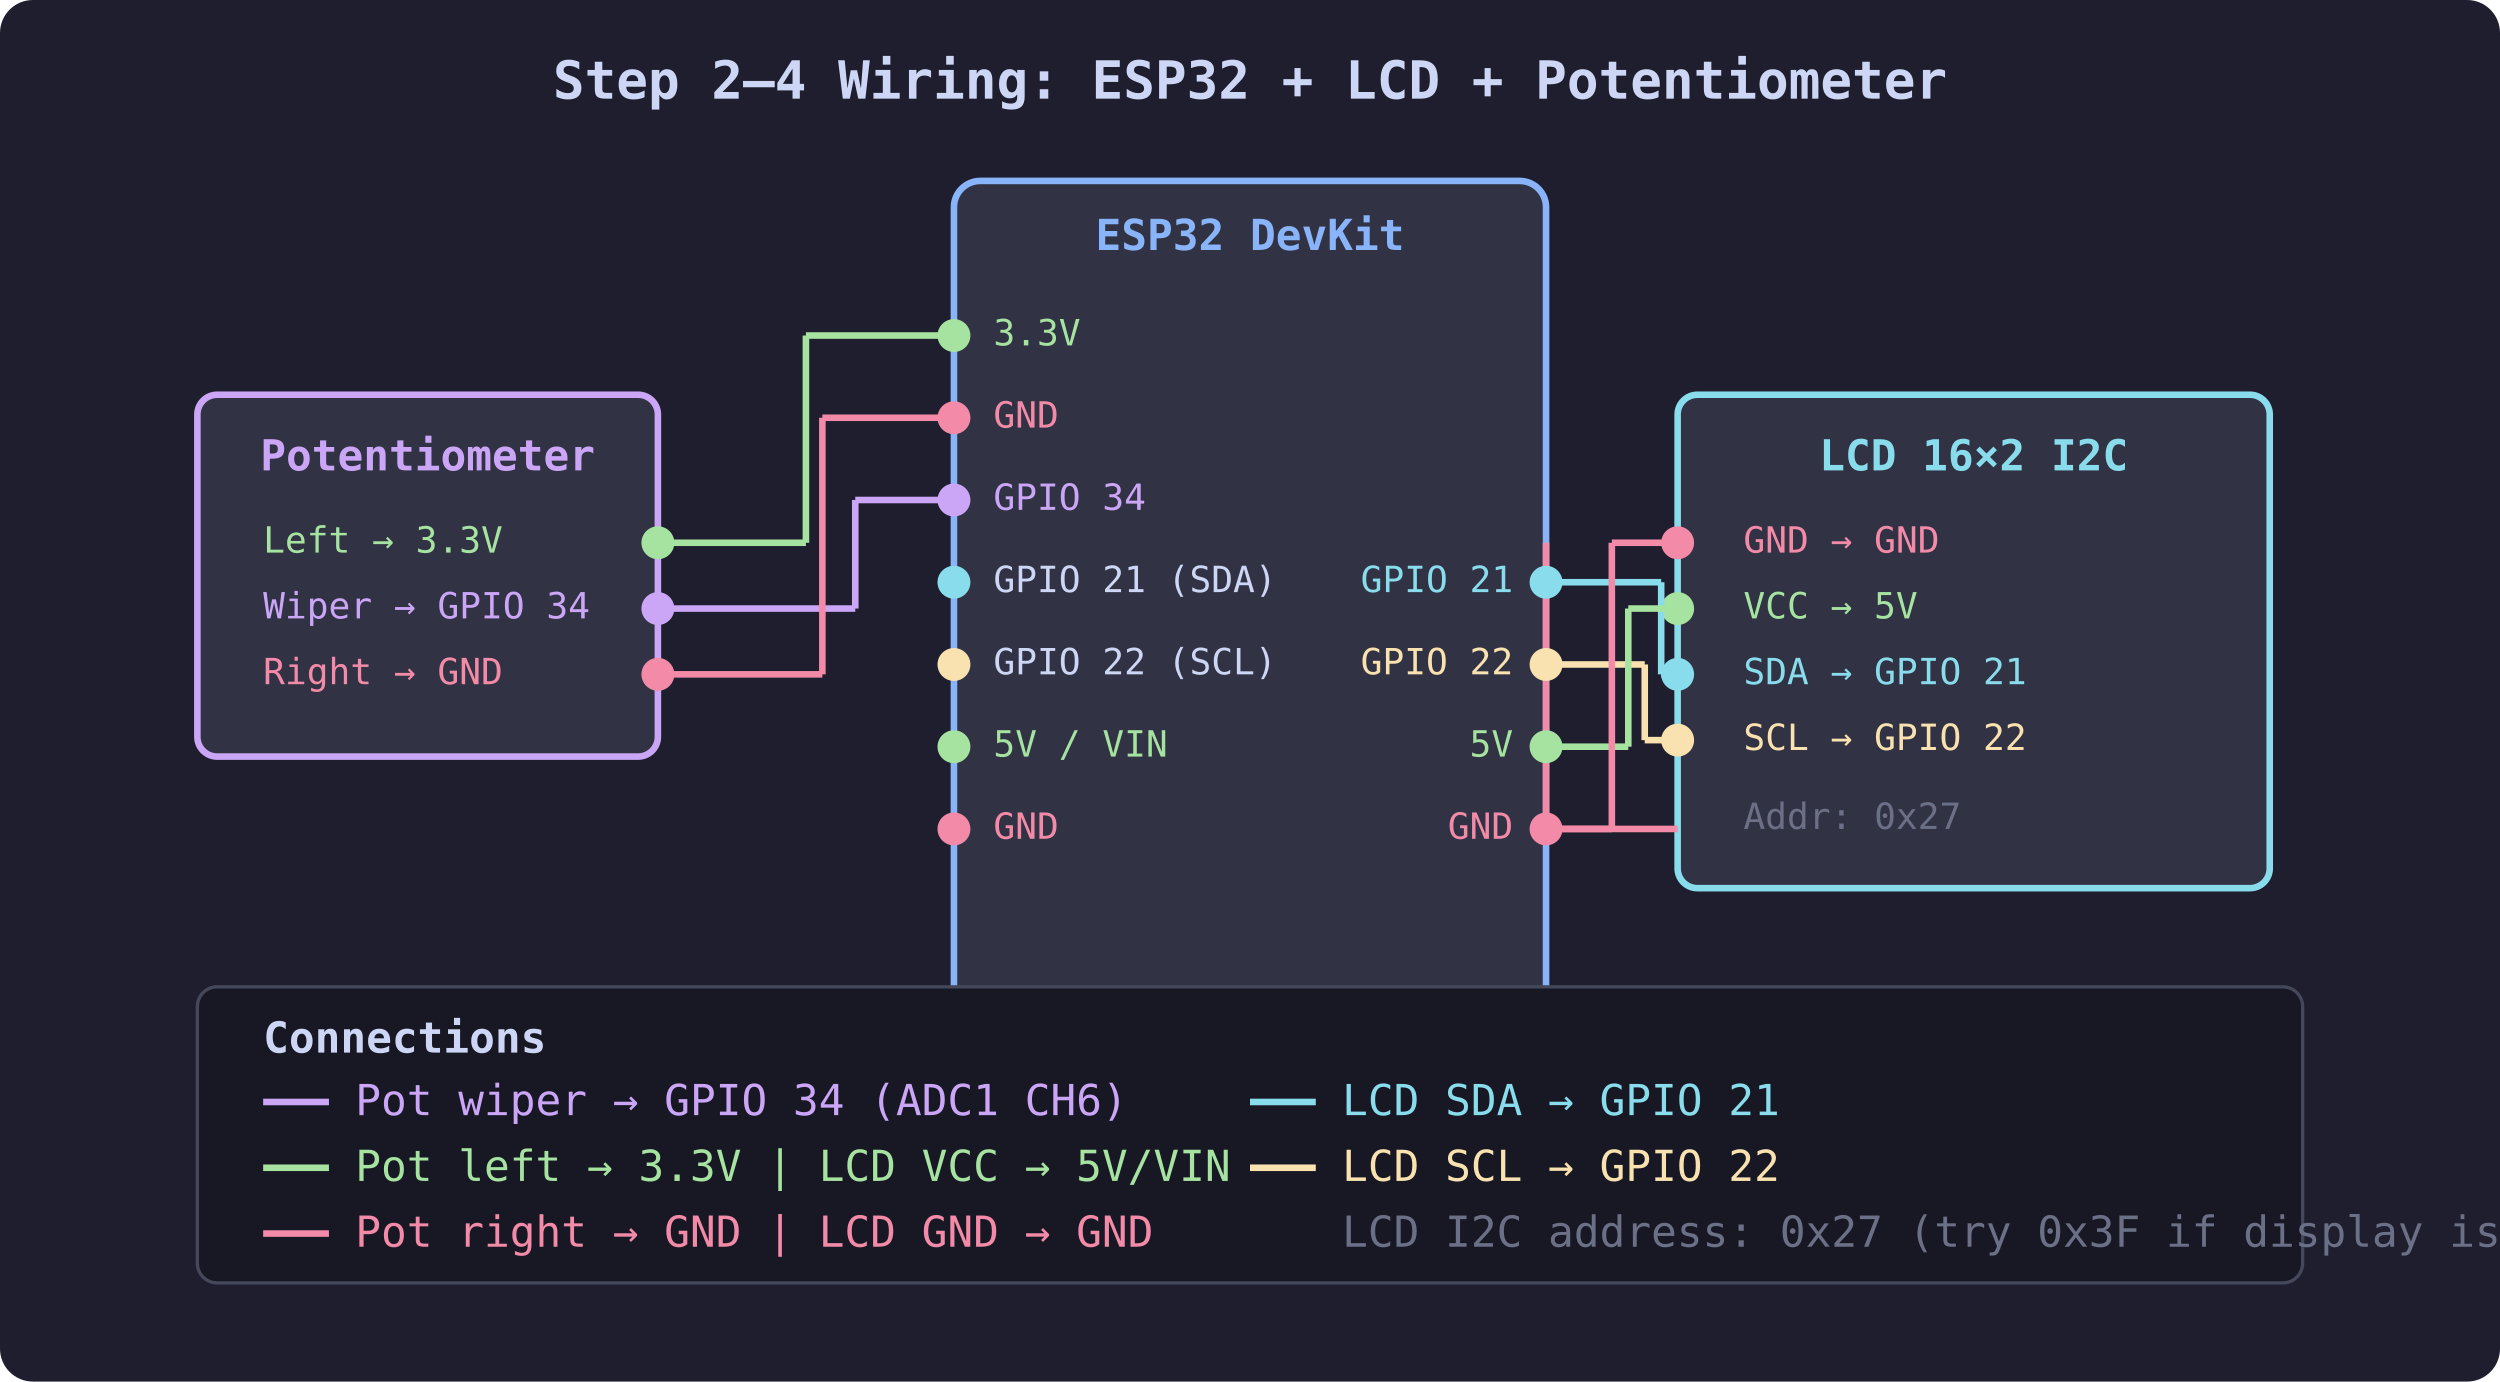
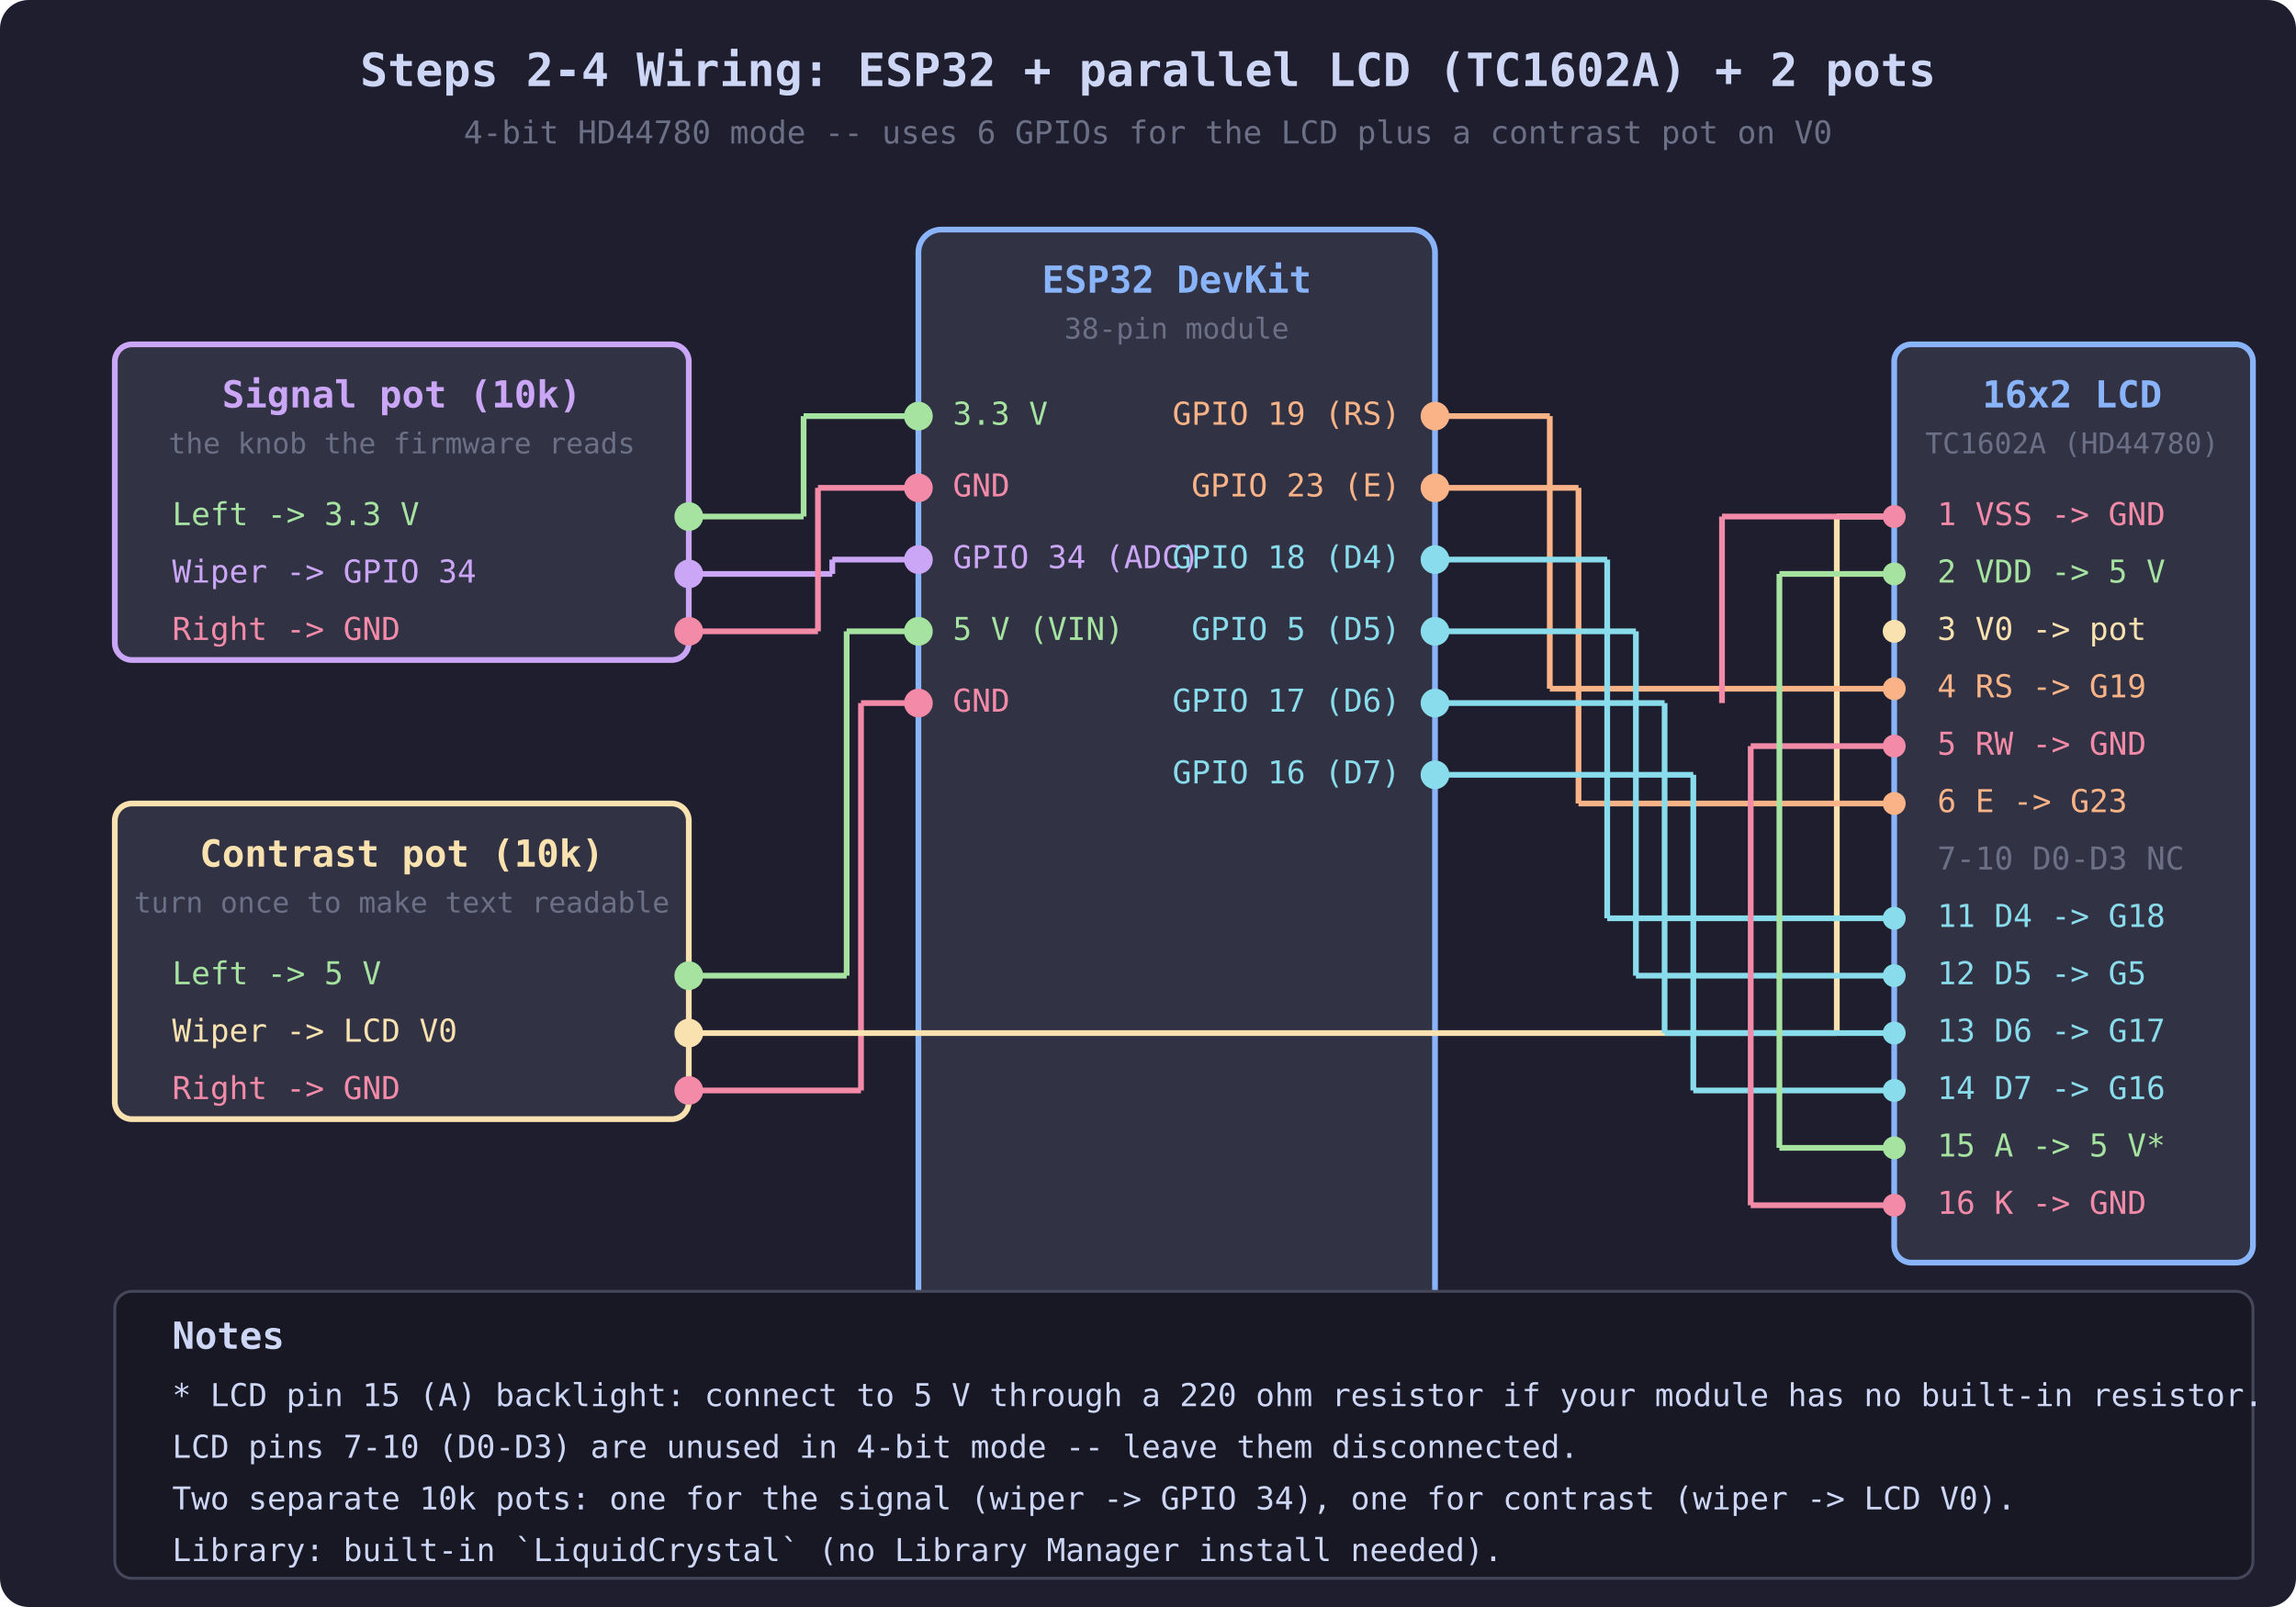
- <svg xmlns="http://www.w3.org/2000/svg" viewBox="0 0 760 420" font-family="monospace" font-size="13">
-   <rect width="760" height="420" fill="#1e1e2e" rx="10" />
-   <text x="380" y="30" text-anchor="middle" fill="#cdd6f4" font-size="16" font-weight="bold">Step 2–4 Wiring: ESP32 + LCD + Potentiometer</text>
-   <rect x="290" y="55" width="180" height="310" rx="8" fill="#313244" stroke="#89b4fa" stroke-width="2" />
-   <text x="380" y="76" text-anchor="middle" fill="#89b4fa" font-weight="bold">ESP32 DevKit</text>
-   <text x="302" y="105" fill="#a6e3a1" font-size="11">3.3V</text>
-   <text x="302" y="130" fill="#f38ba8" font-size="11">GND</text>
-   <text x="302" y="155" fill="#cba6f7" font-size="11">GPIO 34</text>
-   <text x="302" y="180" fill="#cdd6f4" font-size="11">GPIO 21 (SDA)</text>
-   <text x="302" y="205" fill="#cdd6f4" font-size="11">GPIO 22 (SCL)</text>
-   <text x="302" y="230" fill="#a6e3a1" font-size="11">5V / VIN</text>
-   <text x="302" y="255" fill="#f38ba8" font-size="11">GND</text>
-   <circle cx="290" cy="102" r="5" fill="#a6e3a1" />
-   <circle cx="290" cy="127" r="5" fill="#f38ba8" />
-   <circle cx="290" cy="152" r="5" fill="#cba6f7" />
-   <circle cx="290" cy="177" r="5" fill="#89dceb" />
-   <circle cx="290" cy="202" r="5" fill="#f9e2af" />
-   <circle cx="290" cy="227" r="5" fill="#a6e3a1" />
-   <circle cx="290" cy="252" r="5" fill="#f38ba8" />
-   <rect x="60" y="120" width="140" height="110" rx="6" fill="#313244" stroke="#cba6f7" stroke-width="2" />
-   <text x="130" y="143" text-anchor="middle" fill="#cba6f7" font-weight="bold">Potentiometer</text>
-   <text x="80" y="168" fill="#a6e3a1" font-size="11">Left  → 3.3V</text>
-   <text x="80" y="188" fill="#cba6f7" font-size="11">Wiper → GPIO 34</text>
-   <text x="80" y="208" fill="#f38ba8" font-size="11">Right → GND</text>
-   <circle cx="200" cy="165" r="5" fill="#a6e3a1" />
-   <circle cx="200" cy="185" r="5" fill="#cba6f7" />
-   <circle cx="200" cy="205" r="5" fill="#f38ba8" />
-   <line x1="200" y1="165" x2="245" y2="165" stroke="#a6e3a1" stroke-width="2" />
-   <line x1="245" y1="165" x2="245" y2="102" stroke="#a6e3a1" stroke-width="2" />
-   <line x1="245" y1="102" x2="290" y2="102" stroke="#a6e3a1" stroke-width="2" />
-   <line x1="200" y1="185" x2="260" y2="185" stroke="#cba6f7" stroke-width="2" />
-   <line x1="260" y1="185" x2="260" y2="152" stroke="#cba6f7" stroke-width="2" />
-   <line x1="260" y1="152" x2="290" y2="152" stroke="#cba6f7" stroke-width="2" />
-   <line x1="200" y1="205" x2="250" y2="205" stroke="#f38ba8" stroke-width="2" />
-   <line x1="250" y1="205" x2="250" y2="127" stroke="#f38ba8" stroke-width="2" />
-   <line x1="250" y1="127" x2="290" y2="127" stroke="#f38ba8" stroke-width="2" />
-   <rect x="510" y="120" width="180" height="150" rx="6" fill="#313244" stroke="#89dceb" stroke-width="2" />
-   <text x="600" y="143" text-anchor="middle" fill="#89dceb" font-weight="bold">LCD 16×2 I2C</text>
-   <text x="530" y="168" fill="#f38ba8" font-size="11">GND  → GND</text>
-   <text x="530" y="188" fill="#a6e3a1" font-size="11">VCC  → 5V</text>
-   <text x="530" y="208" fill="#89dceb" font-size="11">SDA  → GPIO 21</text>
-   <text x="530" y="228" fill="#f9e2af" font-size="11">SCL  → GPIO 22</text>
-   <text x="530" y="252" fill="#6c7086" font-size="11">Addr: 0x27</text>
-   <circle cx="510" cy="165" r="5" fill="#f38ba8" />
-   <circle cx="510" cy="185" r="5" fill="#a6e3a1" />
-   <circle cx="510" cy="205" r="5" fill="#89dceb" />
-   <circle cx="510" cy="225" r="5" fill="#f9e2af" />
-   <line x1="470" y1="252" x2="470" y2="165" stroke="#f38ba8" stroke-width="2" />
-   <line x1="470" y1="252" x2="470" y2="252" stroke="#f38ba8" stroke-width="2" />
-   <line x1="470" y1="252" x2="510" y2="252" stroke="#f38ba8" stroke-width="2" />
-   <line x1="470" y1="252" x2="510" y2="252" stroke="none" />
-   <circle cx="470" cy="177" r="5" fill="#89dceb" />
-   <circle cx="470" cy="202" r="5" fill="#f9e2af" />
-   <circle cx="470" cy="227" r="5" fill="#a6e3a1" />
-   <circle cx="470" cy="252" r="5" fill="#f38ba8" />
-   <line x1="470" y1="177" x2="505" y2="177" stroke="#89dceb" stroke-width="2" />
-   <line x1="505" y1="177" x2="505" y2="205" stroke="#89dceb" stroke-width="2" />
-   <line x1="505" y1="205" x2="510" y2="205" stroke="#89dceb" stroke-width="2" />
-   <line x1="470" y1="202" x2="500" y2="202" stroke="#f9e2af" stroke-width="2" />
-   <line x1="500" y1="202" x2="500" y2="225" stroke="#f9e2af" stroke-width="2" />
-   <line x1="500" y1="225" x2="510" y2="225" stroke="#f9e2af" stroke-width="2" />
-   <line x1="470" y1="227" x2="495" y2="227" stroke="#a6e3a1" stroke-width="2" />
-   <line x1="495" y1="227" x2="495" y2="185" stroke="#a6e3a1" stroke-width="2" />
-   <line x1="495" y1="185" x2="510" y2="185" stroke="#a6e3a1" stroke-width="2" />
-   <line x1="470" y1="252" x2="490" y2="252" stroke="#f38ba8" stroke-width="2" />
-   <line x1="490" y1="252" x2="490" y2="165" stroke="#f38ba8" stroke-width="2" />
-   <line x1="490" y1="165" x2="510" y2="165" stroke="#f38ba8" stroke-width="2" />
-   <text x="460" y="180" text-anchor="end" fill="#89dceb" font-size="11">GPIO 21</text>
-   <text x="460" y="205" text-anchor="end" fill="#f9e2af" font-size="11">GPIO 22</text>
-   <text x="460" y="230" text-anchor="end" fill="#a6e3a1" font-size="11">5V</text>
-   <text x="460" y="255" text-anchor="end" fill="#f38ba8" font-size="11">GND</text>
-   <rect x="60" y="300" width="640" height="90" rx="6" fill="#181825" stroke="#45475a" stroke-width="1" />
-   <text x="80" y="320" fill="#cdd6f4" font-weight="bold">Connections</text>
-   <line x1="80" y1="335" x2="100" y2="335" stroke="#cba6f7" stroke-width="2" />
-   <text x="108" y="339" fill="#cba6f7">Pot wiper → GPIO 34 (ADC1 CH6)</text>
-   <line x1="80" y1="355" x2="100" y2="355" stroke="#a6e3a1" stroke-width="2" />
-   <text x="108" y="359" fill="#a6e3a1">Pot left → 3.3V    |    LCD VCC → 5V/VIN</text>
-   <line x1="80" y1="375" x2="100" y2="375" stroke="#f38ba8" stroke-width="2" />
-   <text x="108" y="379" fill="#f38ba8">Pot right → GND    |    LCD GND → GND</text>
-   <line x1="380" y1="335" x2="400" y2="335" stroke="#89dceb" stroke-width="2" />
-   <text x="408" y="339" fill="#89dceb">LCD SDA → GPIO 21</text>
-   <line x1="380" y1="355" x2="400" y2="355" stroke="#f9e2af" stroke-width="2" />
-   <text x="408" y="359" fill="#f9e2af">LCD SCL → GPIO 22</text>
-   <text x="408" y="379" fill="#6c7086">LCD I2C address: 0x27  (try 0x3F if display is blank)</text>
+ <svg xmlns="http://www.w3.org/2000/svg" viewBox="0 0 800 560" font-family="monospace" font-size="13">
+   <rect width="800" height="560" fill="#1e1e2e" rx="10" />
+   <text x="400" y="30" text-anchor="middle" fill="#cdd6f4" font-size="16" font-weight="bold">Steps 2-4 Wiring: ESP32 + parallel LCD (TC1602A) + 2 pots</text>
+   <text x="400" y="50" text-anchor="middle" fill="#6c7086" font-size="11">4-bit HD44780 mode -- uses 6 GPIOs for the LCD plus a contrast pot on V0</text>
+   <rect x="320" y="80" width="180" height="430" rx="8" fill="#313244" stroke="#89b4fa" stroke-width="2" />
+   <text x="410" y="102" text-anchor="middle" fill="#89b4fa" font-weight="bold">ESP32 DevKit</text>
+   <text x="410" y="118" text-anchor="middle" fill="#6c7086" font-size="10">38-pin module</text>
+   <text x="332" y="148" fill="#a6e3a1" font-size="11">3.3 V</text>
+   <text x="332" y="173" fill="#f38ba8" font-size="11">GND</text>
+   <text x="332" y="198" fill="#cba6f7" font-size="11">GPIO 34 (ADC)</text>
+   <text x="332" y="223" fill="#a6e3a1" font-size="11">5 V (VIN)</text>
+   <text x="332" y="248" fill="#f38ba8" font-size="11">GND</text>
+   <circle cx="320" cy="145" r="5" fill="#a6e3a1" />
+   <circle cx="320" cy="170" r="5" fill="#f38ba8" />
+   <circle cx="320" cy="195" r="5" fill="#cba6f7" />
+   <circle cx="320" cy="220" r="5" fill="#a6e3a1" />
+   <circle cx="320" cy="245" r="5" fill="#f38ba8" />
+   <text x="488" y="148" text-anchor="end" fill="#fab387" font-size="11">GPIO 19  (RS)</text>
+   <text x="488" y="173" text-anchor="end" fill="#fab387" font-size="11">GPIO 23  (E)</text>
+   <text x="488" y="198" text-anchor="end" fill="#89dceb" font-size="11">GPIO 18  (D4)</text>
+   <text x="488" y="223" text-anchor="end" fill="#89dceb" font-size="11">GPIO 5   (D5)</text>
+   <text x="488" y="248" text-anchor="end" fill="#89dceb" font-size="11">GPIO 17  (D6)</text>
+   <text x="488" y="273" text-anchor="end" fill="#89dceb" font-size="11">GPIO 16  (D7)</text>
+   <circle cx="500" cy="145" r="5" fill="#fab387" />
+   <circle cx="500" cy="170" r="5" fill="#fab387" />
+   <circle cx="500" cy="195" r="5" fill="#89dceb" />
+   <circle cx="500" cy="220" r="5" fill="#89dceb" />
+   <circle cx="500" cy="245" r="5" fill="#89dceb" />
+   <circle cx="500" cy="270" r="5" fill="#89dceb" />
+   <rect x="40" y="120" width="200" height="110" rx="6" fill="#313244" stroke="#cba6f7" stroke-width="2" />
+   <text x="140" y="142" text-anchor="middle" fill="#cba6f7" font-weight="bold">Signal pot (10k)</text>
+   <text x="140" y="158" text-anchor="middle" fill="#6c7086" font-size="10">the knob the firmware reads</text>
+   <text x="60" y="183" fill="#a6e3a1" font-size="11">Left  -&gt; 3.3 V</text>
+   <text x="60" y="203" fill="#cba6f7" font-size="11">Wiper -&gt; GPIO 34</text>
+   <text x="60" y="223" fill="#f38ba8" font-size="11">Right -&gt; GND</text>
+   <circle cx="240" cy="180" r="5" fill="#a6e3a1" />
+   <circle cx="240" cy="200" r="5" fill="#cba6f7" />
+   <circle cx="240" cy="220" r="5" fill="#f38ba8" />
+   <line x1="240" y1="180" x2="280" y2="180" stroke="#a6e3a1" stroke-width="2" />
+   <line x1="280" y1="180" x2="280" y2="145" stroke="#a6e3a1" stroke-width="2" />
+   <line x1="280" y1="145" x2="320" y2="145" stroke="#a6e3a1" stroke-width="2" />
+   <line x1="240" y1="200" x2="290" y2="200" stroke="#cba6f7" stroke-width="2" />
+   <line x1="290" y1="200" x2="290" y2="195" stroke="#cba6f7" stroke-width="2" />
+   <line x1="290" y1="195" x2="320" y2="195" stroke="#cba6f7" stroke-width="2" />
+   <line x1="240" y1="220" x2="285" y2="220" stroke="#f38ba8" stroke-width="2" />
+   <line x1="285" y1="220" x2="285" y2="170" stroke="#f38ba8" stroke-width="2" />
+   <line x1="285" y1="170" x2="320" y2="170" stroke="#f38ba8" stroke-width="2" />
+   <rect x="40" y="280" width="200" height="110" rx="6" fill="#313244" stroke="#f9e2af" stroke-width="2" />
+   <text x="140" y="302" text-anchor="middle" fill="#f9e2af" font-weight="bold">Contrast pot (10k)</text>
+   <text x="140" y="318" text-anchor="middle" fill="#6c7086" font-size="10">turn once to make text readable</text>
+   <text x="60" y="343" fill="#a6e3a1" font-size="11">Left  -&gt; 5 V</text>
+   <text x="60" y="363" fill="#f9e2af" font-size="11">Wiper -&gt; LCD V0</text>
+   <text x="60" y="383" fill="#f38ba8" font-size="11">Right -&gt; GND</text>
+   <circle cx="240" cy="340" r="5" fill="#a6e3a1" />
+   <circle cx="240" cy="360" r="5" fill="#f9e2af" />
+   <circle cx="240" cy="380" r="5" fill="#f38ba8" />
+   <line x1="240" y1="340" x2="295" y2="340" stroke="#a6e3a1" stroke-width="2" />
+   <line x1="295" y1="340" x2="295" y2="220" stroke="#a6e3a1" stroke-width="2" />
+   <line x1="295" y1="220" x2="320" y2="220" stroke="#a6e3a1" stroke-width="2" />
+   <line x1="240" y1="380" x2="300" y2="380" stroke="#f38ba8" stroke-width="2" />
+   <line x1="300" y1="380" x2="300" y2="245" stroke="#f38ba8" stroke-width="2" />
+   <line x1="300" y1="245" x2="320" y2="245" stroke="#f38ba8" stroke-width="2" />
+   <line x1="240" y1="360" x2="640" y2="360" stroke="#f9e2af" stroke-width="2" />
+   <line x1="640" y1="360" x2="640" y2="180" stroke="#f9e2af" stroke-width="2" />
+   <line x1="640" y1="180" x2="660" y2="180" stroke="#f9e2af" stroke-width="2" />
+   <rect x="660" y="120" width="125" height="320" rx="6" fill="#313244" stroke="#89b4fa" stroke-width="2" />
+   <text x="722" y="142" text-anchor="middle" fill="#89b4fa" font-weight="bold">16x2 LCD</text>
+   <text x="722" y="158" text-anchor="middle" fill="#6c7086" font-size="10">TC1602A (HD44780)</text>
+   <text x="675" y="183" fill="#f38ba8" font-size="11">1  VSS  -&gt; GND</text>
+   <text x="675" y="203" fill="#a6e3a1" font-size="11">2  VDD  -&gt; 5 V</text>
+   <text x="675" y="223" fill="#f9e2af" font-size="11">3  V0   -&gt; pot</text>
+   <text x="675" y="243" fill="#fab387" font-size="11">4  RS   -&gt; G19</text>
+   <text x="675" y="263" fill="#f38ba8" font-size="11">5  RW   -&gt; GND</text>
+   <text x="675" y="283" fill="#fab387" font-size="11">6  E    -&gt; G23</text>
+   <text x="675" y="303" fill="#6c7086" font-size="11">7-10 D0-D3 NC</text>
+   <text x="675" y="323" fill="#89dceb" font-size="11">11 D4   -&gt; G18</text>
+   <text x="675" y="343" fill="#89dceb" font-size="11">12 D5   -&gt; G5</text>
+   <text x="675" y="363" fill="#89dceb" font-size="11">13 D6   -&gt; G17</text>
+   <text x="675" y="383" fill="#89dceb" font-size="11">14 D7   -&gt; G16</text>
+   <text x="675" y="403" fill="#a6e3a1" font-size="11">15 A    -&gt; 5 V*</text>
+   <text x="675" y="423" fill="#f38ba8" font-size="11">16 K    -&gt; GND</text>
+   <circle cx="660" cy="180" r="4" fill="#f38ba8" />
+   <circle cx="660" cy="200" r="4" fill="#a6e3a1" />
+   <circle cx="660" cy="220" r="4" fill="#f9e2af" />
+   <circle cx="660" cy="240" r="4" fill="#fab387" />
+   <circle cx="660" cy="260" r="4" fill="#f38ba8" />
+   <circle cx="660" cy="280" r="4" fill="#fab387" />
+   <circle cx="660" cy="320" r="4" fill="#89dceb" />
+   <circle cx="660" cy="340" r="4" fill="#89dceb" />
+   <circle cx="660" cy="360" r="4" fill="#89dceb" />
+   <circle cx="660" cy="380" r="4" fill="#89dceb" />
+   <circle cx="660" cy="400" r="4" fill="#a6e3a1" />
+   <circle cx="660" cy="420" r="4" fill="#f38ba8" />
+   <line x1="500" y1="145" x2="540" y2="145" stroke="#fab387" stroke-width="2" />
+   <line x1="540" y1="145" x2="540" y2="240" stroke="#fab387" stroke-width="2" />
+   <line x1="540" y1="240" x2="660" y2="240" stroke="#fab387" stroke-width="2" />
+   <line x1="500" y1="170" x2="550" y2="170" stroke="#fab387" stroke-width="2" />
+   <line x1="550" y1="170" x2="550" y2="280" stroke="#fab387" stroke-width="2" />
+   <line x1="550" y1="280" x2="660" y2="280" stroke="#fab387" stroke-width="2" />
+   <line x1="500" y1="195" x2="560" y2="195" stroke="#89dceb" stroke-width="2" />
+   <line x1="560" y1="195" x2="560" y2="320" stroke="#89dceb" stroke-width="2" />
+   <line x1="560" y1="320" x2="660" y2="320" stroke="#89dceb" stroke-width="2" />
+   <line x1="500" y1="220" x2="570" y2="220" stroke="#89dceb" stroke-width="2" />
+   <line x1="570" y1="220" x2="570" y2="340" stroke="#89dceb" stroke-width="2" />
+   <line x1="570" y1="340" x2="660" y2="340" stroke="#89dceb" stroke-width="2" />
+   <line x1="500" y1="245" x2="580" y2="245" stroke="#89dceb" stroke-width="2" />
+   <line x1="580" y1="245" x2="580" y2="360" stroke="#89dceb" stroke-width="2" />
+   <line x1="580" y1="360" x2="660" y2="360" stroke="#89dceb" stroke-width="2" />
+   <line x1="500" y1="270" x2="590" y2="270" stroke="#89dceb" stroke-width="2" />
+   <line x1="590" y1="270" x2="590" y2="380" stroke="#89dceb" stroke-width="2" />
+   <line x1="590" y1="380" x2="660" y2="380" stroke="#89dceb" stroke-width="2" />
+   <line x1="600" y1="180" x2="660" y2="180" stroke="#f38ba8" stroke-width="2" />
+   <line x1="600" y1="180" x2="600" y2="245" stroke="#f38ba8" stroke-width="2" />
+   <line x1="600" y1="245" x2="660" y2="245" stroke="none" />
+   <line x1="610" y1="260" x2="660" y2="260" stroke="#f38ba8" stroke-width="2" />
+   <line x1="610" y1="260" x2="610" y2="420" stroke="#f38ba8" stroke-width="2" />
+   <line x1="610" y1="420" x2="660" y2="420" stroke="#f38ba8" stroke-width="2" />
+   <line x1="620" y1="200" x2="660" y2="200" stroke="#a6e3a1" stroke-width="2" />
+   <line x1="620" y1="200" x2="620" y2="400" stroke="#a6e3a1" stroke-width="2" />
+   <line x1="620" y1="400" x2="660" y2="400" stroke="#a6e3a1" stroke-width="2" />
+   <rect x="40" y="450" width="745" height="100" rx="6" fill="#181825" stroke="#45475a" stroke-width="1" />
+   <text x="60" y="470" fill="#cdd6f4" font-weight="bold">Notes</text>
+   <text x="60" y="490" fill="#cdd6f4" font-size="11">* LCD pin 15 (A) backlight: connect to 5 V through a 220 ohm resistor if your module has no built-in resistor.</text>
+   <text x="60" y="508" fill="#cdd6f4" font-size="11">  LCD pins 7-10 (D0-D3) are unused in 4-bit mode -- leave them disconnected.</text>
+   <text x="60" y="526" fill="#cdd6f4" font-size="11">  Two separate 10k pots: one for the signal (wiper -&gt; GPIO 34), one for contrast (wiper -&gt; LCD V0).</text>
+   <text x="60" y="544" fill="#cdd6f4" font-size="11">  Library: built-in `LiquidCrystal` (no Library Manager install needed).</text>
</svg>
